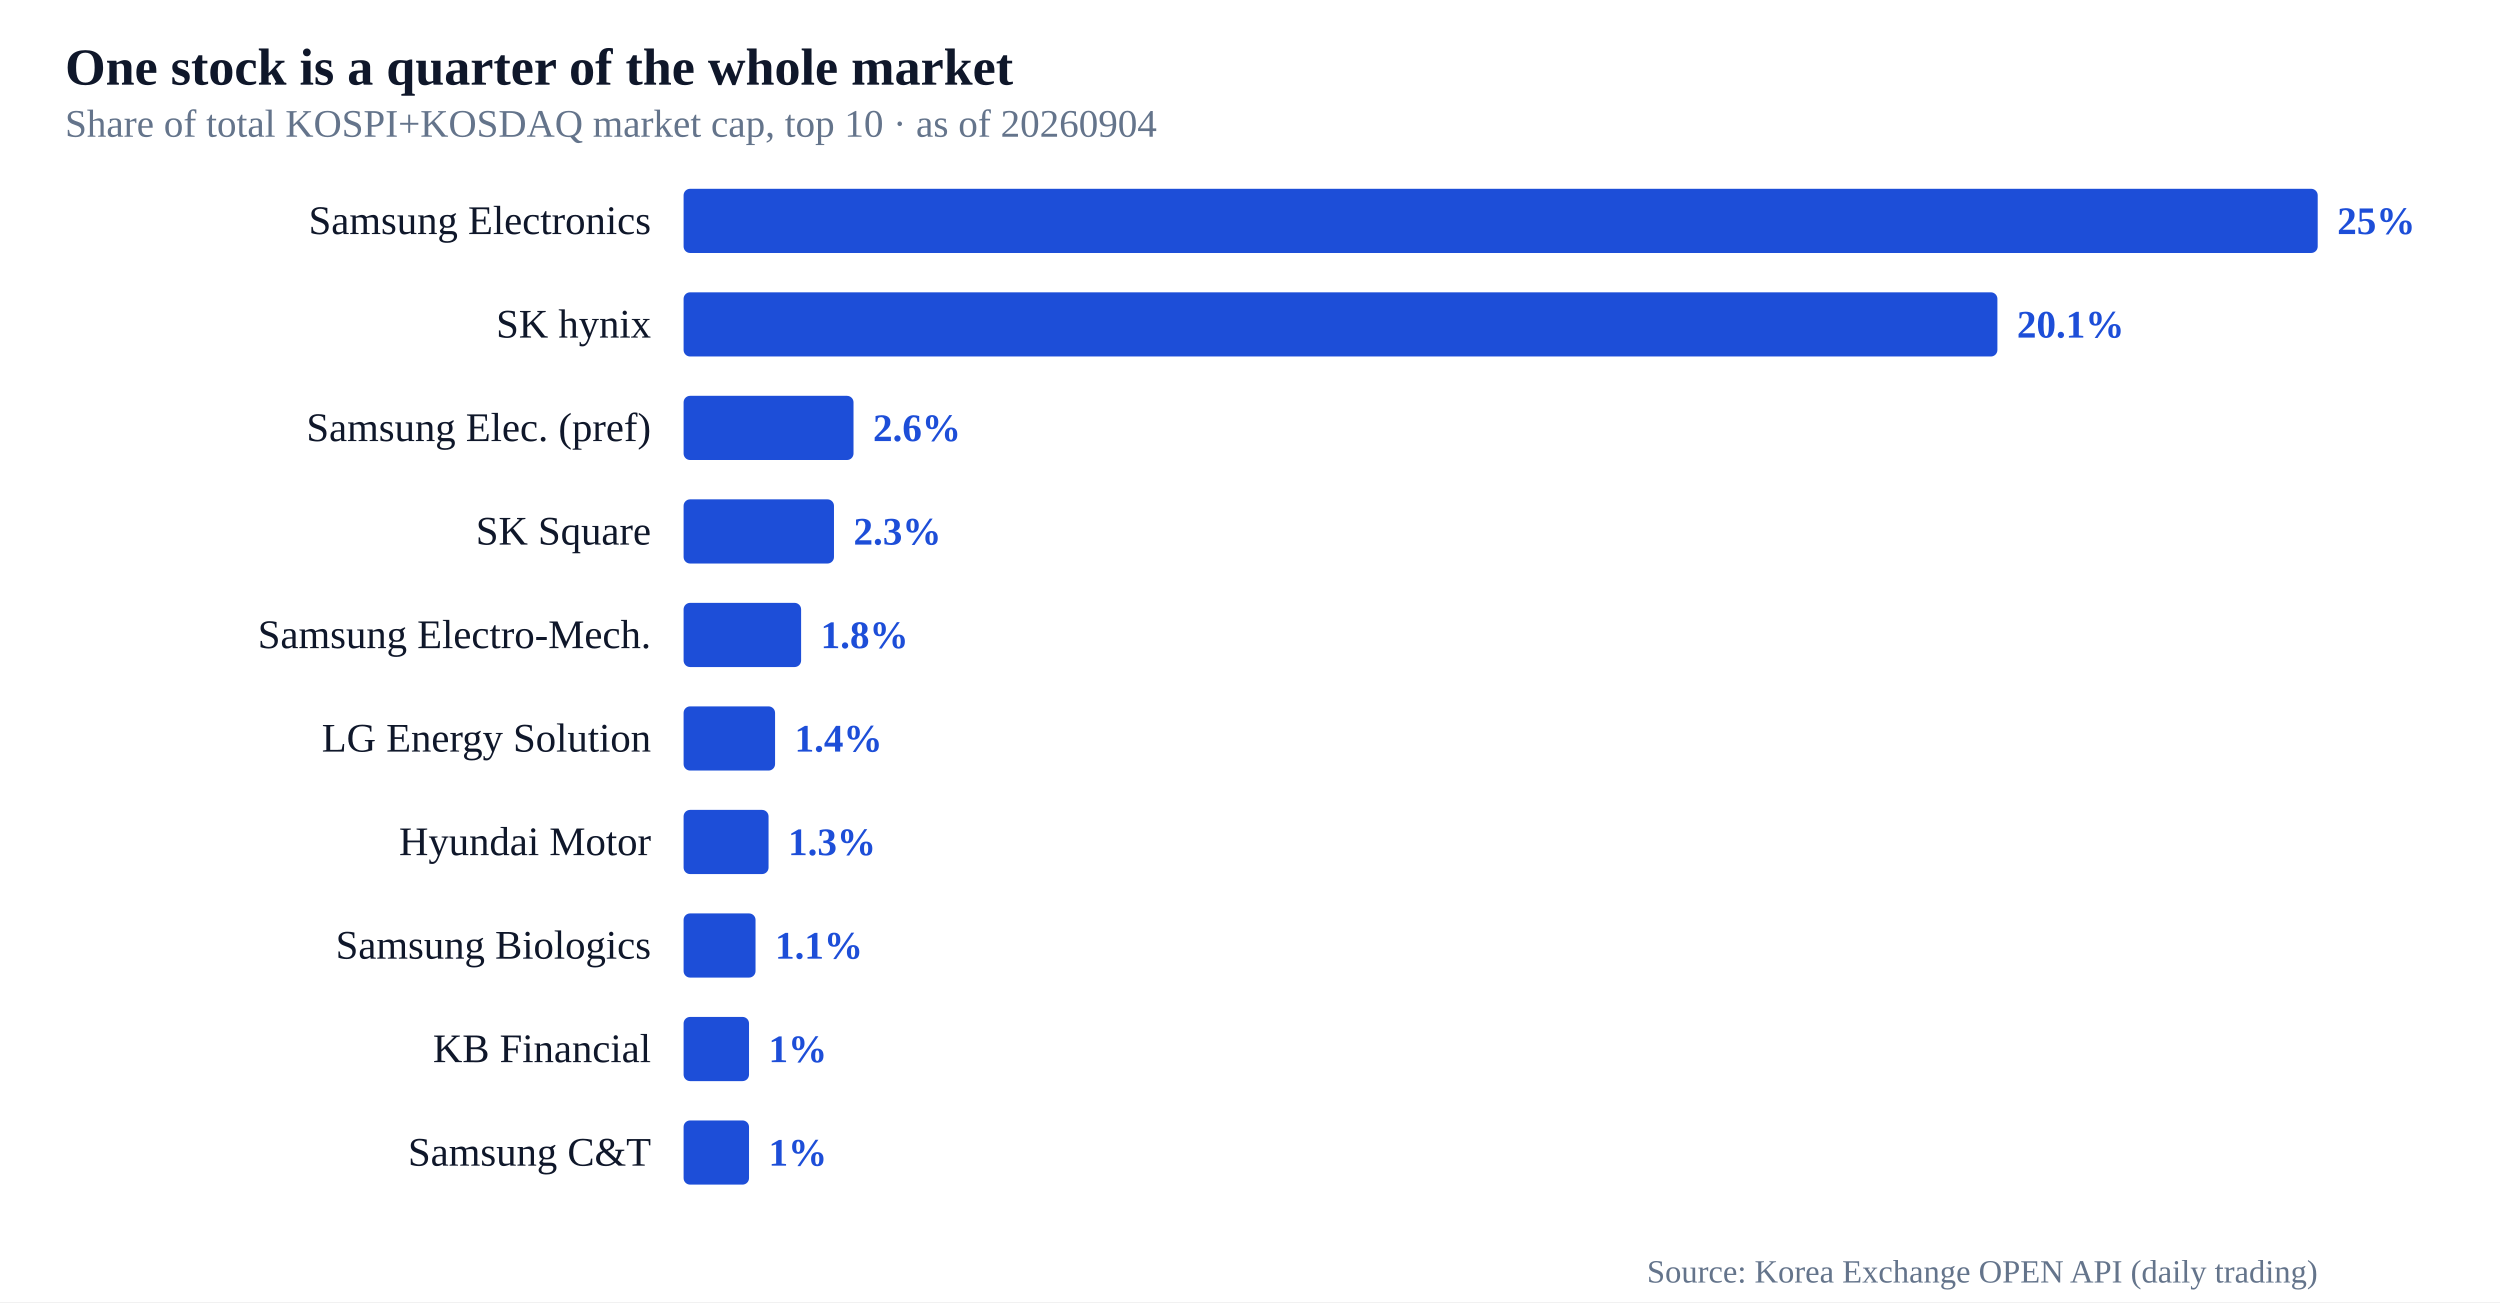
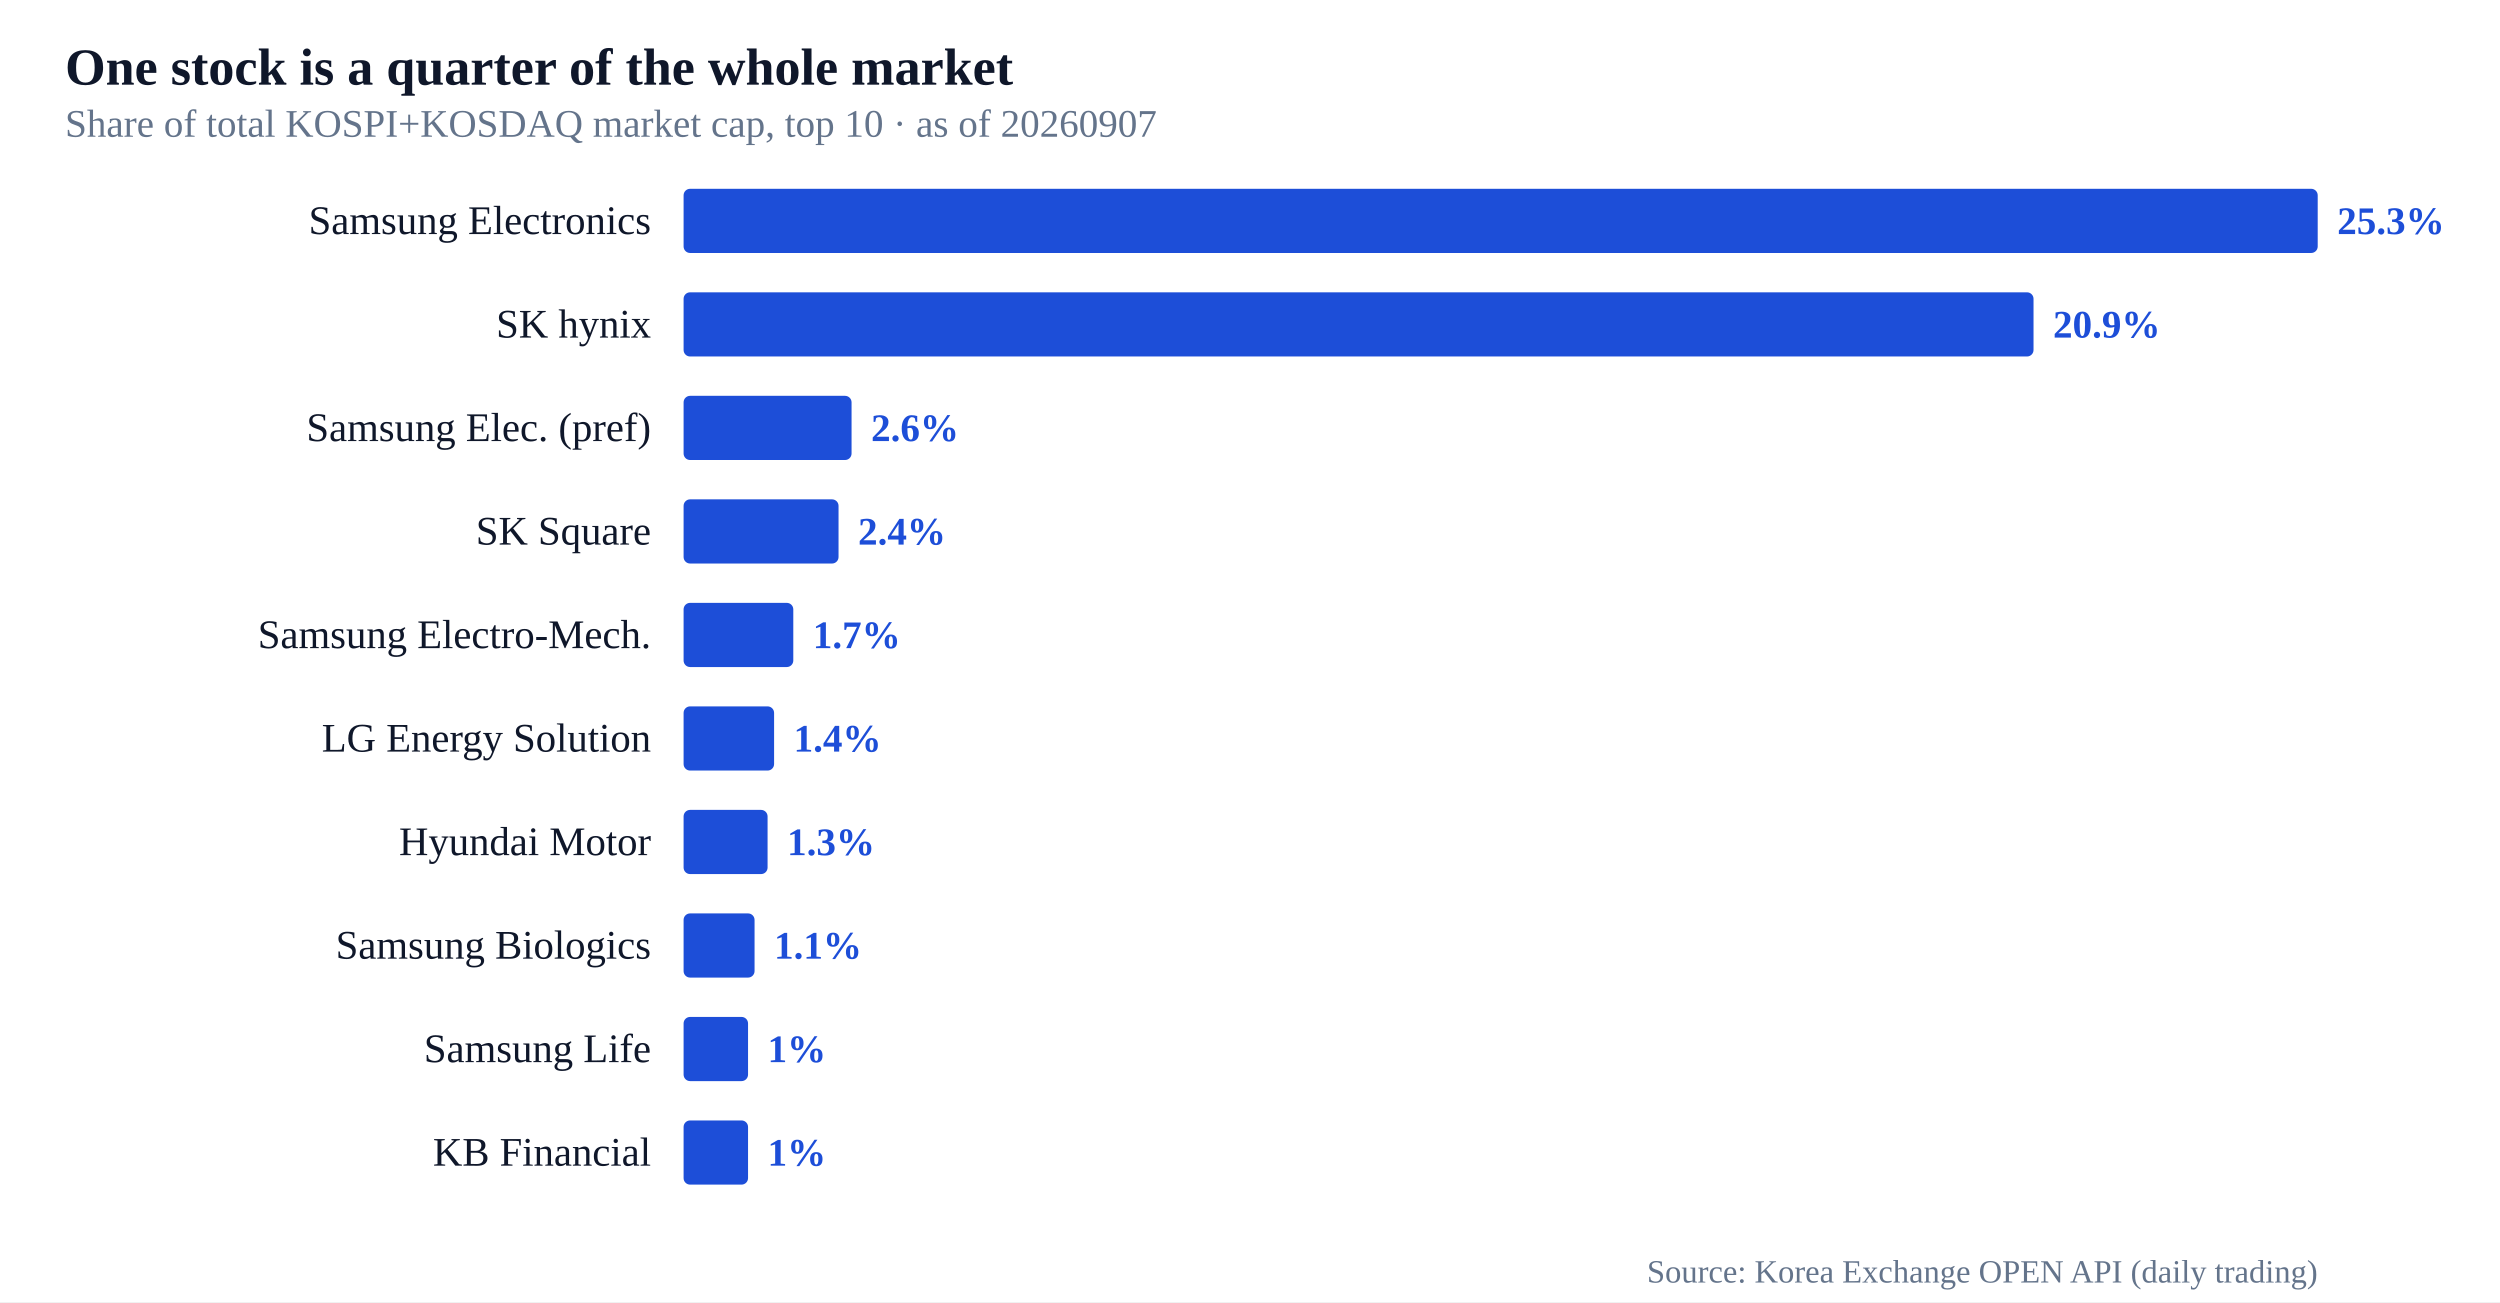
<svg xmlns="http://www.w3.org/2000/svg" viewBox="0 0 768 400" font-family="Georgia,'Times New Roman',serif" role="img" aria-label="Top 10 Korean stocks by share of total market capitalisation">
  <rect width="768" height="400" fill="#ffffff" />
  <text x="20" y="26" font-size="16" font-weight="700" fill="#0f172a">One stock is a quarter of the whole market</text>
-   <text x="20" y="42" font-size="12" fill="#64748b">Share of total KOSPI+KOSDAQ market cap, top 10 · as of 20260904</text>
+   <text x="20" y="42" font-size="12" fill="#64748b">Share of total KOSPI+KOSDAQ market cap, top 10 · as of 20260907</text>
  <rect x="210" y="58.0" width="502.0" height="19.716" fill="#1d4ed8" rx="2" />
  <text x="200" y="71.9" text-anchor="end" font-size="12.5" fill="#0f172a">Samsung Electronics</text>
-   <text x="718.0" y="71.9" font-size="12" font-weight="700" fill="#1d4ed8">25%</text>
-   <rect x="210" y="89.8" width="403.6" height="19.716" fill="#1d4ed8" rx="2" />
+   <text x="718.0" y="71.9" font-size="12" font-weight="700" fill="#1d4ed8">25.3%</text>
+   <rect x="210" y="89.8" width="414.7" height="19.716" fill="#1d4ed8" rx="2" />
  <text x="200" y="103.7" text-anchor="end" font-size="12.5" fill="#0f172a">SK hynix</text>
-   <text x="619.6" y="103.7" font-size="12" font-weight="700" fill="#1d4ed8">20.1%</text>
-   <rect x="210" y="121.6" width="52.2" height="19.716" fill="#1d4ed8" rx="2" />
+   <text x="630.7" y="103.7" font-size="12" font-weight="700" fill="#1d4ed8">20.9%</text>
+   <rect x="210" y="121.6" width="51.6" height="19.716" fill="#1d4ed8" rx="2" />
  <text x="200" y="135.5" text-anchor="end" font-size="12.5" fill="#0f172a">Samsung Elec. (pref)</text>
-   <text x="268.2" y="135.5" font-size="12" font-weight="700" fill="#1d4ed8">2.6%</text>
-   <rect x="210" y="153.4" width="46.2" height="19.716" fill="#1d4ed8" rx="2" />
+   <text x="267.6" y="135.5" font-size="12" font-weight="700" fill="#1d4ed8">2.6%</text>
+   <rect x="210" y="153.4" width="47.6" height="19.716" fill="#1d4ed8" rx="2" />
  <text x="200" y="167.3" text-anchor="end" font-size="12.5" fill="#0f172a">SK Square</text>
-   <text x="262.2" y="167.3" font-size="12" font-weight="700" fill="#1d4ed8">2.3%</text>
-   <rect x="210" y="185.2" width="36.1" height="19.716" fill="#1d4ed8" rx="2" />
+   <text x="263.6" y="167.3" font-size="12" font-weight="700" fill="#1d4ed8">2.4%</text>
+   <rect x="210" y="185.2" width="33.7" height="19.716" fill="#1d4ed8" rx="2" />
  <text x="200" y="199.1" text-anchor="end" font-size="12.5" fill="#0f172a">Samsung Electro-Mech.</text>
-   <text x="252.1" y="199.1" font-size="12" font-weight="700" fill="#1d4ed8">1.8%</text>
-   <rect x="210" y="217.0" width="28.1" height="19.716" fill="#1d4ed8" rx="2" />
+   <text x="249.7" y="199.1" font-size="12" font-weight="700" fill="#1d4ed8">1.7%</text>
+   <rect x="210" y="217.0" width="27.8" height="19.716" fill="#1d4ed8" rx="2" />
  <text x="200" y="230.9" text-anchor="end" font-size="12.5" fill="#0f172a">LG Energy Solution</text>
-   <text x="244.1" y="230.9" font-size="12" font-weight="700" fill="#1d4ed8">1.4%</text>
-   <rect x="210" y="248.8" width="26.1" height="19.716" fill="#1d4ed8" rx="2" />
+   <text x="243.8" y="230.9" font-size="12" font-weight="700" fill="#1d4ed8">1.4%</text>
+   <rect x="210" y="248.8" width="25.8" height="19.716" fill="#1d4ed8" rx="2" />
  <text x="200" y="262.7" text-anchor="end" font-size="12.5" fill="#0f172a">Hyundai Motor</text>
-   <text x="242.1" y="262.7" font-size="12" font-weight="700" fill="#1d4ed8">1.3%</text>
-   <rect x="210" y="280.6" width="22.1" height="19.716" fill="#1d4ed8" rx="2" />
+   <text x="241.8" y="262.7" font-size="12" font-weight="700" fill="#1d4ed8">1.3%</text>
+   <rect x="210" y="280.6" width="21.8" height="19.716" fill="#1d4ed8" rx="2" />
  <text x="200" y="294.5" text-anchor="end" font-size="12.5" fill="#0f172a">Samsung Biologics</text>
-   <text x="238.1" y="294.5" font-size="12" font-weight="700" fill="#1d4ed8">1.1%</text>
-   <rect x="210" y="312.4" width="20.1" height="19.716" fill="#1d4ed8" rx="2" />
-   <text x="200" y="326.3" text-anchor="end" font-size="12.5" fill="#0f172a">KB Financial</text>
-   <text x="236.1" y="326.3" font-size="12" font-weight="700" fill="#1d4ed8">1%</text>
-   <rect x="210" y="344.2" width="20.1" height="19.716" fill="#1d4ed8" rx="2" />
-   <text x="200" y="358.1" text-anchor="end" font-size="12.5" fill="#0f172a">Samsung C&amp;T</text>
-   <text x="236.1" y="358.1" font-size="12" font-weight="700" fill="#1d4ed8">1%</text>
+   <text x="237.8" y="294.5" font-size="12" font-weight="700" fill="#1d4ed8">1.1%</text>
+   <rect x="210" y="312.4" width="19.8" height="19.716" fill="#1d4ed8" rx="2" />
+   <text x="200" y="326.3" text-anchor="end" font-size="12.5" fill="#0f172a">Samsung Life</text>
+   <text x="235.8" y="326.3" font-size="12" font-weight="700" fill="#1d4ed8">1%</text>
+   <rect x="210" y="344.2" width="19.8" height="19.716" fill="#1d4ed8" rx="2" />
+   <text x="200" y="358.1" text-anchor="end" font-size="12.5" fill="#0f172a">KB Financial</text>
+   <text x="235.8" y="358.1" font-size="12" font-weight="700" fill="#1d4ed8">1%</text>
  <text x="712" y="394" text-anchor="end" font-size="10" fill="#64748b">Source: Korea Exchange OPEN API (daily trading)</text>
</svg>
